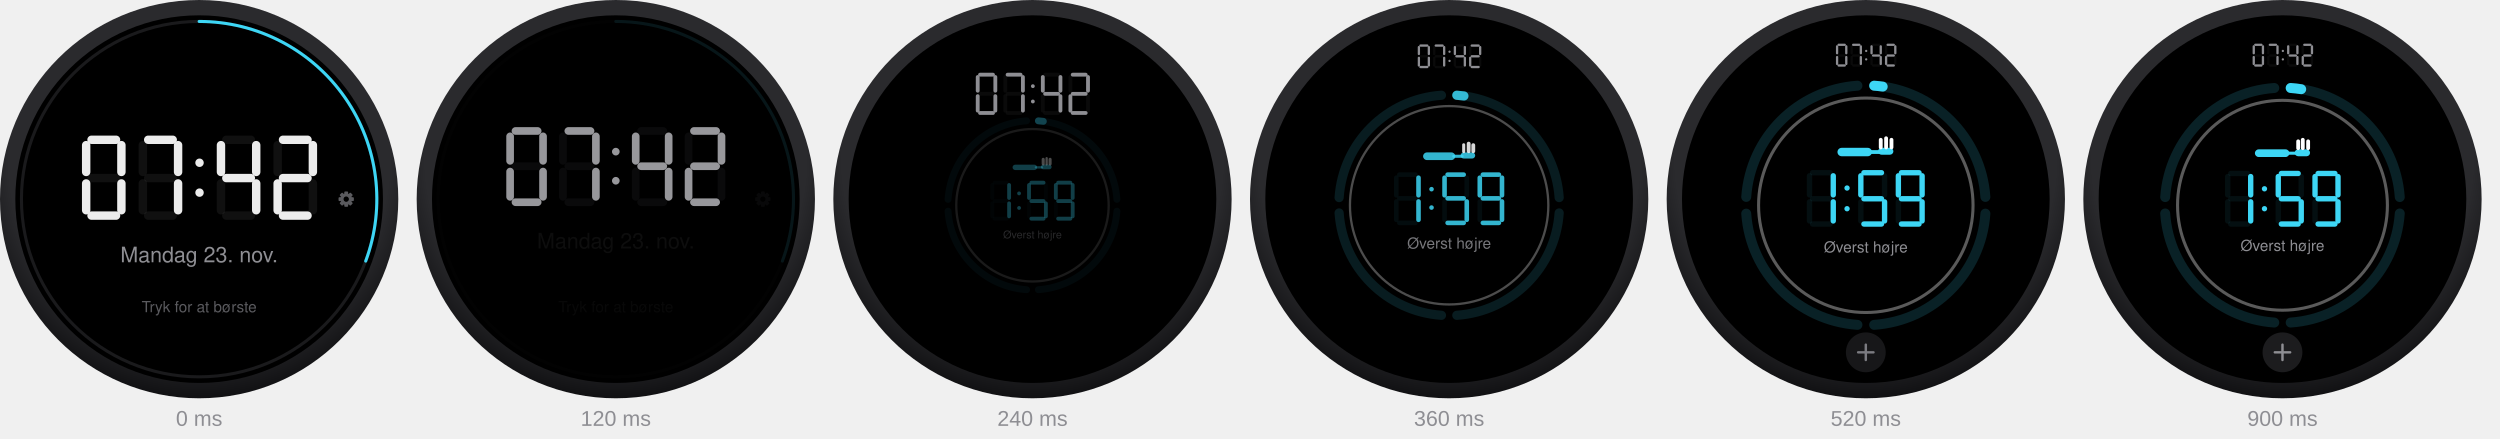
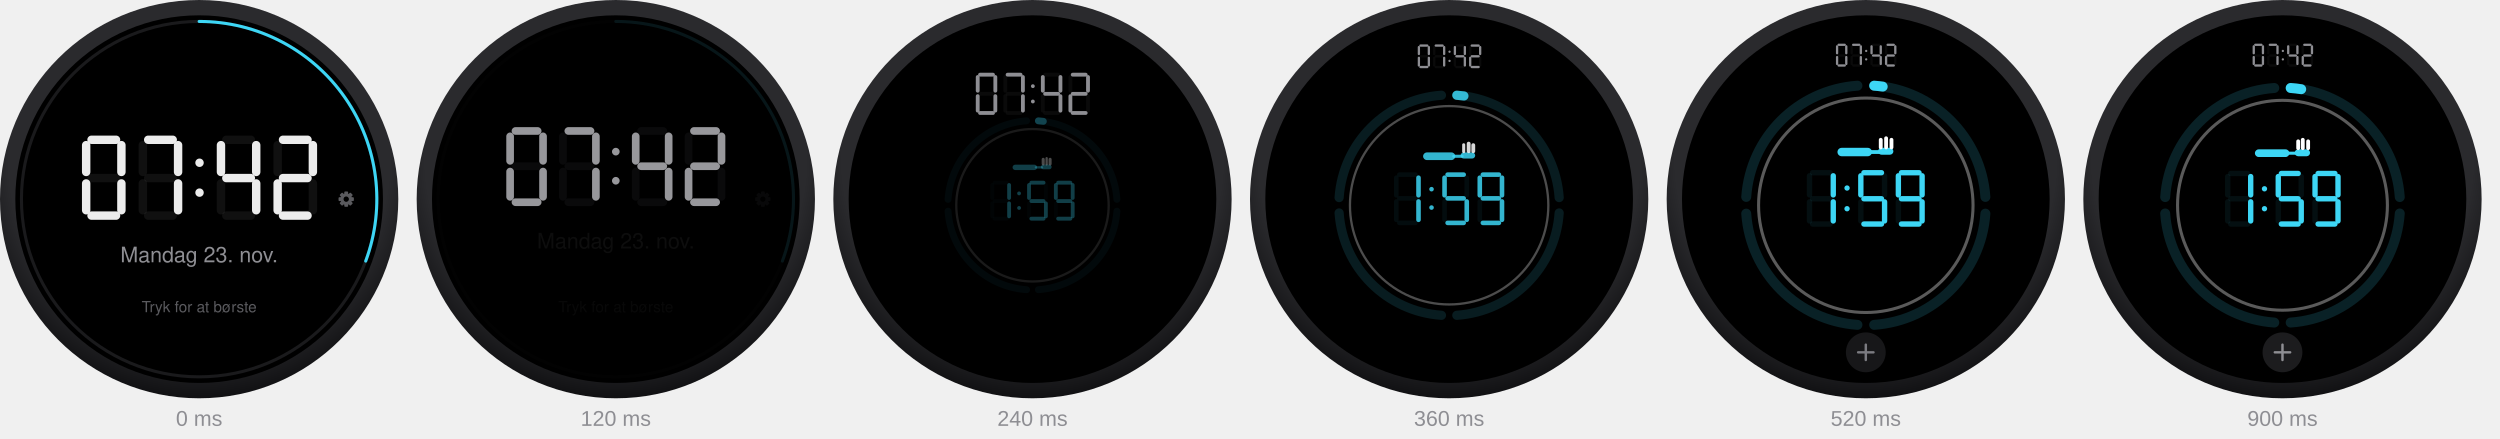
<svg xmlns="http://www.w3.org/2000/svg" width="1632" height="286" viewBox="0 0 1632 286">
  <svg x="0" y="0" width="260" height="260" viewBox="0 0 520 520">
    <defs>
      <clipPath id="screen">
        <circle cx="240" cy="240" r="240" />
      </clipPath>
      <radialGradient id="bezel" cx="50%" cy="40%" r="60%">
        <stop offset="80%" stop-color="#2A2A2D" />
        <stop offset="100%" stop-color="#111113" />
      </radialGradient>
    </defs>
    <circle cx="260" cy="260" r="260" fill="url(#bezel)" />
    <g transform="translate(20 20)" clip-path="url(#screen)">
      <rect width="480" height="480" fill="#000" />
      <circle cx="240" cy="240" r="232" fill="none" stroke="#1A1A1C" stroke-opacity="1.000" stroke-width="4" />
      <path d="M240.00 8.00 A232 232 0 0 1 457.45 320.87" fill="none" stroke="#3dd6f5" stroke-opacity="1.000" stroke-width="4" stroke-linecap="round" />
      <text x="240" y="316" font-family="Montserrat, 'Segoe UI', Helvetica, Arial, sans-serif" font-size="28" font-weight="500" fill="#8e8e93" fill-opacity="1.000" text-anchor="middle" dominant-baseline="central">Mandag 23. nov.</text>
      <text x="240" y="383" font-family="Montserrat, 'Segoe UI', Helvetica, Arial, sans-serif" font-size="20" font-weight="500" fill="#5A5A5E" fill-opacity="1.000" text-anchor="middle" dominant-baseline="central">Tryk for at børste</text>
      <g class="settings-gear" fill="#5A5A5E" opacity="1.000">
        <rect x="429.5" y="230" width="5" height="6" rx="1" transform="rotate(0 432 240)" />
        <rect x="429.5" y="230" width="5" height="6" rx="1" transform="rotate(45 432 240)" />
        <rect x="429.5" y="230" width="5" height="6" rx="1" transform="rotate(90 432 240)" />
        <rect x="429.5" y="230" width="5" height="6" rx="1" transform="rotate(135 432 240)" />
        <rect x="429.5" y="230" width="5" height="6" rx="1" transform="rotate(180 432 240)" />
        <rect x="429.5" y="230" width="5" height="6" rx="1" transform="rotate(225 432 240)" />
        <rect x="429.5" y="230" width="5" height="6" rx="1" transform="rotate(270 432 240)" />
        <rect x="429.5" y="230" width="5" height="6" rx="1" transform="rotate(315 432 240)" />
        <circle cx="432" cy="240" r="5.5" fill="none" stroke="#5A5A5E" stroke-width="4" />
      </g>
      <rect x="94" y="157" width="43" height="11" rx="5.5" fill="#ececec" fill-opacity="1.000" />
      <rect x="133" y="164" width="11" height="46" rx="5.5" fill="#ececec" fill-opacity="1.000" />
      <rect x="133" y="214" width="11" height="46" rx="5.5" fill="#ececec" fill-opacity="1.000" />
      <rect x="94" y="256" width="43" height="11" rx="5.5" fill="#ececec" fill-opacity="1.000" />
      <rect x="87" y="214" width="11" height="46" rx="5.5" fill="#ececec" fill-opacity="1.000" />
      <rect x="87" y="164" width="11" height="46" rx="5.5" fill="#ececec" fill-opacity="1.000" />
      <rect x="94" y="207" width="43" height="11" rx="5.5" fill="#ececec" fill-opacity="0.071" />
      <rect x="168" y="157" width="43" height="11" rx="5.5" fill="#ececec" fill-opacity="1.000" />
      <rect x="207" y="164" width="11" height="46" rx="5.5" fill="#ececec" fill-opacity="1.000" />
      <rect x="207" y="214" width="11" height="46" rx="5.5" fill="#ececec" fill-opacity="1.000" />
      <rect x="168" y="256" width="43" height="11" rx="5.5" fill="#ececec" fill-opacity="0.071" />
      <rect x="161" y="214" width="11" height="46" rx="5.5" fill="#ececec" fill-opacity="0.071" />
      <rect x="161" y="164" width="11" height="46" rx="5.5" fill="#ececec" fill-opacity="0.071" />
      <rect x="168" y="207" width="43" height="11" rx="5.5" fill="#ececec" fill-opacity="0.071" />
      <rect x="235" y="187" width="11" height="11" rx="5.5" fill="#ececec" fill-opacity="1.000" />
      <rect x="235" y="226" width="11" height="11" rx="5.5" fill="#ececec" fill-opacity="1.000" />
      <rect x="270" y="157" width="43" height="11" rx="5.5" fill="#ececec" fill-opacity="0.071" />
      <rect x="309" y="164" width="11" height="46" rx="5.5" fill="#ececec" fill-opacity="1.000" />
      <rect x="309" y="214" width="11" height="46" rx="5.5" fill="#ececec" fill-opacity="1.000" />
      <rect x="270" y="256" width="43" height="11" rx="5.5" fill="#ececec" fill-opacity="0.071" />
      <rect x="263" y="214" width="11" height="46" rx="5.5" fill="#ececec" fill-opacity="0.071" />
      <rect x="263" y="164" width="11" height="46" rx="5.5" fill="#ececec" fill-opacity="1.000" />
      <rect x="270" y="207" width="43" height="11" rx="5.5" fill="#ececec" fill-opacity="1.000" />
      <rect x="344" y="157" width="43" height="11" rx="5.5" fill="#ececec" fill-opacity="1.000" />
      <rect x="383" y="164" width="11" height="46" rx="5.5" fill="#ececec" fill-opacity="1.000" />
      <rect x="383" y="214" width="11" height="46" rx="5.5" fill="#ececec" fill-opacity="0.071" />
      <rect x="344" y="256" width="43" height="11" rx="5.5" fill="#ececec" fill-opacity="1.000" />
      <rect x="337" y="214" width="11" height="46" rx="5.5" fill="#ececec" fill-opacity="1.000" />
      <rect x="337" y="164" width="11" height="46" rx="5.5" fill="#ececec" fill-opacity="0.071" />
      <rect x="344" y="207" width="43" height="11" rx="5.5" fill="#ececec" fill-opacity="1.000" />
    </g>
  </svg>
  <text x="130" y="278" font-family="Segoe UI, Arial" font-size="14" fill="#8E8E93" text-anchor="middle">0 ms</text>
  <svg x="272" y="0" width="260" height="260" viewBox="0 0 520 520">
    <defs>
      <clipPath id="screen">
        <circle cx="240" cy="240" r="240" />
      </clipPath>
      <radialGradient id="bezel" cx="50%" cy="40%" r="60%">
        <stop offset="80%" stop-color="#2A2A2D" />
        <stop offset="100%" stop-color="#111113" />
      </radialGradient>
    </defs>
    <circle cx="260" cy="260" r="260" fill="url(#bezel)" />
    <g transform="translate(20 20)" clip-path="url(#screen)">
      <rect width="480" height="480" fill="#000" />
      <circle cx="240" cy="240" r="232" fill="none" stroke="#1A1A1C" stroke-opacity="0.094" stroke-width="4" />
      <path d="M240.00 8.00 A232 232 0 0 1 457.45 320.87" fill="none" stroke="#3dd6f5" stroke-opacity="0.094" stroke-width="4" stroke-linecap="round" />
      <text x="240" y="298" font-family="Montserrat, 'Segoe UI', Helvetica, Arial, sans-serif" font-size="28" font-weight="500" fill="#8e8e93" fill-opacity="0.094" text-anchor="middle" dominant-baseline="central">Mandag 23. nov.</text>
      <text x="240" y="383" font-family="Montserrat, 'Segoe UI', Helvetica, Arial, sans-serif" font-size="20" font-weight="500" fill="#5A5A5E" fill-opacity="0.094" text-anchor="middle" dominant-baseline="central">Tryk for at børste</text>
      <g class="settings-gear" fill="#5A5A5E" opacity="0.094">
        <rect x="429.5" y="230" width="5" height="6" rx="1" transform="rotate(0 432 240)" />
        <rect x="429.5" y="230" width="5" height="6" rx="1" transform="rotate(45 432 240)" />
        <rect x="429.5" y="230" width="5" height="6" rx="1" transform="rotate(90 432 240)" />
        <rect x="429.5" y="230" width="5" height="6" rx="1" transform="rotate(135 432 240)" />
        <rect x="429.5" y="230" width="5" height="6" rx="1" transform="rotate(180 432 240)" />
        <rect x="429.5" y="230" width="5" height="6" rx="1" transform="rotate(225 432 240)" />
        <rect x="429.5" y="230" width="5" height="6" rx="1" transform="rotate(270 432 240)" />
        <rect x="429.5" y="230" width="5" height="6" rx="1" transform="rotate(315 432 240)" />
        <circle cx="432" cy="240" r="5.5" fill="none" stroke="#5A5A5E" stroke-width="4" />
      </g>
      <rect x="104" y="146" width="39" height="10" rx="5" fill="#97979b" fill-opacity="1.000" />
      <rect x="140" y="153" width="10" height="42" rx="5" fill="#97979b" fill-opacity="1.000" />
      <rect x="140" y="199" width="10" height="43" rx="5" fill="#97979b" fill-opacity="1.000" />
      <rect x="104" y="239" width="39" height="10" rx="5" fill="#97979b" fill-opacity="1.000" />
      <rect x="97" y="199" width="10" height="43" rx="5" fill="#97979b" fill-opacity="1.000" />
      <rect x="97" y="153" width="10" height="42" rx="5" fill="#97979b" fill-opacity="1.000" />
      <rect x="104" y="192" width="39" height="10" rx="5" fill="#97979b" fill-opacity="0.071" />
      <rect x="173" y="146" width="39" height="10" rx="5" fill="#97979b" fill-opacity="1.000" />
      <rect x="209" y="153" width="10" height="42" rx="5" fill="#97979b" fill-opacity="1.000" />
      <rect x="209" y="199" width="10" height="43" rx="5" fill="#97979b" fill-opacity="1.000" />
      <rect x="173" y="239" width="39" height="10" rx="5" fill="#97979b" fill-opacity="0.071" />
      <rect x="166" y="199" width="10" height="43" rx="5" fill="#97979b" fill-opacity="0.071" />
      <rect x="166" y="153" width="10" height="42" rx="5" fill="#97979b" fill-opacity="0.071" />
      <rect x="173" y="192" width="39" height="10" rx="5" fill="#97979b" fill-opacity="0.071" />
      <rect x="235" y="173" width="10" height="10" rx="5" fill="#97979b" fill-opacity="1.000" />
      <rect x="235" y="211" width="10" height="10" rx="5" fill="#97979b" fill-opacity="1.000" />
      <rect x="268" y="146" width="39" height="10" rx="5" fill="#97979b" fill-opacity="0.071" />
      <rect x="304" y="153" width="10" height="42" rx="5" fill="#97979b" fill-opacity="1.000" />
      <rect x="304" y="199" width="10" height="43" rx="5" fill="#97979b" fill-opacity="1.000" />
      <rect x="268" y="239" width="39" height="10" rx="5" fill="#97979b" fill-opacity="0.071" />
      <rect x="261" y="199" width="10" height="43" rx="5" fill="#97979b" fill-opacity="0.071" />
      <rect x="261" y="153" width="10" height="42" rx="5" fill="#97979b" fill-opacity="1.000" />
      <rect x="268" y="192" width="39" height="10" rx="5" fill="#97979b" fill-opacity="1.000" />
      <rect x="337" y="146" width="39" height="10" rx="5" fill="#97979b" fill-opacity="1.000" />
      <rect x="373" y="153" width="10" height="42" rx="5" fill="#97979b" fill-opacity="1.000" />
      <rect x="373" y="199" width="10" height="43" rx="5" fill="#97979b" fill-opacity="0.071" />
      <rect x="337" y="239" width="39" height="10" rx="5" fill="#97979b" fill-opacity="1.000" />
      <rect x="330" y="199" width="10" height="43" rx="5" fill="#97979b" fill-opacity="1.000" />
      <rect x="330" y="153" width="10" height="42" rx="5" fill="#97979b" fill-opacity="0.071" />
      <rect x="337" y="192" width="39" height="10" rx="5" fill="#97979b" fill-opacity="1.000" />
    </g>
  </svg>
  <text x="402" y="278" font-family="Segoe UI, Arial" font-size="14" fill="#8E8E93" text-anchor="middle">120 ms</text>
  <svg x="544" y="0" width="260" height="260" viewBox="0 0 520 520">
    <defs>
      <clipPath id="screen">
        <circle cx="240" cy="240" r="240" />
      </clipPath>
      <radialGradient id="bezel" cx="50%" cy="40%" r="60%">
        <stop offset="80%" stop-color="#2A2A2D" />
        <stop offset="100%" stop-color="#111113" />
      </radialGradient>
    </defs>
    <circle cx="260" cy="260" r="260" fill="url(#bezel)" />
    <g transform="translate(20 20)" clip-path="url(#screen)">
      <rect width="480" height="480" fill="#000" />
      <rect x="169" y="75" width="22" height="5" rx="2.5" fill="#8e8e93" fill-opacity="1.000" />
      <rect x="189" y="78" width="5" height="23" rx="2.5" fill="#8e8e93" fill-opacity="1.000" />
      <rect x="189" y="103" width="5" height="24" rx="2.5" fill="#8e8e93" fill-opacity="1.000" />
      <rect x="169" y="125" width="22" height="5" rx="2.5" fill="#8e8e93" fill-opacity="1.000" />
      <rect x="166" y="103" width="5" height="24" rx="2.5" fill="#8e8e93" fill-opacity="1.000" />
      <rect x="166" y="78" width="5" height="23" rx="2.5" fill="#8e8e93" fill-opacity="1.000" />
      <rect x="169" y="100" width="22" height="5" rx="2.5" fill="#8e8e93" fill-opacity="0.071" />
      <rect x="205" y="75" width="22" height="5" rx="2.5" fill="#8e8e93" fill-opacity="1.000" />
      <rect x="225" y="78" width="5" height="23" rx="2.5" fill="#8e8e93" fill-opacity="1.000" />
      <rect x="225" y="103" width="5" height="24" rx="2.5" fill="#8e8e93" fill-opacity="1.000" />
      <rect x="205" y="125" width="22" height="5" rx="2.5" fill="#8e8e93" fill-opacity="0.071" />
      <rect x="202" y="103" width="5" height="24" rx="2.5" fill="#8e8e93" fill-opacity="0.071" />
      <rect x="202" y="78" width="5" height="23" rx="2.5" fill="#8e8e93" fill-opacity="0.071" />
      <rect x="205" y="100" width="22" height="5" rx="2.5" fill="#8e8e93" fill-opacity="0.071" />
      <rect x="238" y="90" width="5" height="5" rx="2.5" fill="#8e8e93" fill-opacity="1.000" />
      <rect x="238" y="110" width="5" height="5" rx="2.5" fill="#8e8e93" fill-opacity="1.000" />
      <rect x="254" y="75" width="22" height="5" rx="2.5" fill="#8e8e93" fill-opacity="0.071" />
      <rect x="274" y="78" width="5" height="23" rx="2.5" fill="#8e8e93" fill-opacity="1.000" />
      <rect x="274" y="103" width="5" height="24" rx="2.5" fill="#8e8e93" fill-opacity="1.000" />
      <rect x="254" y="125" width="22" height="5" rx="2.5" fill="#8e8e93" fill-opacity="0.071" />
      <rect x="251" y="103" width="5" height="24" rx="2.5" fill="#8e8e93" fill-opacity="0.071" />
      <rect x="251" y="78" width="5" height="23" rx="2.5" fill="#8e8e93" fill-opacity="1.000" />
      <rect x="254" y="100" width="22" height="5" rx="2.5" fill="#8e8e93" fill-opacity="1.000" />
      <rect x="290" y="75" width="22" height="5" rx="2.5" fill="#8e8e93" fill-opacity="1.000" />
      <rect x="310" y="78" width="5" height="23" rx="2.5" fill="#8e8e93" fill-opacity="1.000" />
      <rect x="310" y="103" width="5" height="24" rx="2.5" fill="#8e8e93" fill-opacity="0.071" />
      <rect x="290" y="125" width="22" height="5" rx="2.5" fill="#8e8e93" fill-opacity="1.000" />
      <rect x="287" y="103" width="5" height="24" rx="2.5" fill="#8e8e93" fill-opacity="1.000" />
      <rect x="287" y="78" width="5" height="23" rx="2.5" fill="#8e8e93" fill-opacity="0.071" />
      <rect x="290" y="100" width="22" height="5" rx="2.5" fill="#8e8e93" fill-opacity="1.000" />
      <path d="M247.71 137.77 A110.5 110.5 0 0 1 350.23 240.29" fill="none" stroke="#3DD6F5" stroke-opacity="0.046" stroke-width="9" stroke-linecap="round" />
      <path d="M247.71 137.77 A110.5 110.5 0 0 1 254.16 138.41" fill="none" stroke="#3DD6F5" stroke-opacity="0.292" stroke-width="9" stroke-linecap="round" />
      <path d="M350.23 255.71 A110.5 110.5 0 0 1 247.71 358.23" fill="none" stroke="#3DD6F5" stroke-opacity="0.046" stroke-width="9" stroke-linecap="round" />
      <path d="M232.29 358.23 A110.5 110.5 0 0 1 129.77 255.71" fill="none" stroke="#3DD6F5" stroke-opacity="0.046" stroke-width="9" stroke-linecap="round" />
      <path d="M129.77 240.29 A110.5 110.5 0 0 1 232.29 137.77" fill="none" stroke="#3DD6F5" stroke-opacity="0.046" stroke-width="9" stroke-linecap="round" />
      <circle cx="240" cy="248" r="99.5" fill="none" stroke="#FFFFFF" stroke-opacity="0.103" stroke-width="3" />
      <rect x="214" y="195" width="32" height="7" rx="3.5" fill="#3DD6F5" fill-opacity="0.292" />
      <rect x="243" y="197" width="11" height="3" rx="1.5" fill="#3DD6F5" fill-opacity="0.292" />
      <rect x="251" y="195" width="14" height="6" rx="3" fill="#3DD6F5" fill-opacity="0.292" />
      <rect x="252" y="186" width="4" height="10" rx="2" fill="#FFFFFF" fill-opacity="0.292" />
      <rect x="257" y="185" width="3" height="11" rx="1.5" fill="#FFFFFF" fill-opacity="0.292" />
      <rect x="261" y="186" width="4" height="10" rx="2" fill="#FFFFFF" fill-opacity="0.292" />
      <rect x="188" y="216" width="21" height="5" rx="2.5" fill="#3DD6F5" fill-opacity="0.021" />
      <rect x="207" y="219" width="5" height="22" rx="2.5" fill="#3DD6F5" fill-opacity="0.292" />
      <rect x="207" y="243" width="5" height="22" rx="2.5" fill="#3DD6F5" fill-opacity="0.292" />
      <rect x="188" y="263" width="21" height="5" rx="2.5" fill="#3DD6F5" fill-opacity="0.021" />
      <rect x="185" y="243" width="5" height="22" rx="2.5" fill="#3DD6F5" fill-opacity="0.021" />
      <rect x="185" y="219" width="5" height="22" rx="2.5" fill="#3DD6F5" fill-opacity="0.021" />
      <rect x="188" y="240" width="21" height="5" rx="2.5" fill="#3DD6F5" fill-opacity="0.021" />
      <rect x="220" y="230" width="5" height="5" rx="2.5" fill="#3DD6F5" fill-opacity="0.292" />
      <rect x="220" y="249" width="5" height="5" rx="2.5" fill="#3DD6F5" fill-opacity="0.292" />
      <rect x="236" y="216" width="21" height="5" rx="2.5" fill="#3DD6F5" fill-opacity="0.292" />
      <rect x="255" y="219" width="5" height="22" rx="2.5" fill="#3DD6F5" fill-opacity="0.021" />
      <rect x="255" y="243" width="5" height="22" rx="2.5" fill="#3DD6F5" fill-opacity="0.292" />
      <rect x="236" y="263" width="21" height="5" rx="2.5" fill="#3DD6F5" fill-opacity="0.292" />
      <rect x="233" y="243" width="5" height="22" rx="2.5" fill="#3DD6F5" fill-opacity="0.021" />
      <rect x="233" y="219" width="5" height="22" rx="2.5" fill="#3DD6F5" fill-opacity="0.292" />
      <rect x="236" y="240" width="21" height="5" rx="2.5" fill="#3DD6F5" fill-opacity="0.292" />
      <rect x="271" y="216" width="21" height="5" rx="2.5" fill="#3DD6F5" fill-opacity="0.292" />
      <rect x="290" y="219" width="5" height="22" rx="2.5" fill="#3DD6F5" fill-opacity="0.292" />
      <rect x="290" y="243" width="5" height="22" rx="2.5" fill="#3DD6F5" fill-opacity="0.292" />
      <rect x="271" y="263" width="21" height="5" rx="2.5" fill="#3DD6F5" fill-opacity="0.292" />
      <rect x="268" y="243" width="5" height="22" rx="2.5" fill="#3DD6F5" fill-opacity="0.021" />
      <rect x="268" y="219" width="5" height="22" rx="2.5" fill="#3DD6F5" fill-opacity="0.292" />
      <rect x="271" y="240" width="21" height="5" rx="2.5" fill="#3DD6F5" fill-opacity="0.292" />
-       <text x="240" y="288" font-family="Montserrat, 'Segoe UI', Helvetica, Arial, sans-serif" font-size="14" font-weight="500" fill="#8E8E93" fill-opacity="0.292" text-anchor="middle" dominant-baseline="central">Øverst højre</text>
+       <text x="240" y="288" font-family="Montserrat, 'Segoe UI', Helvetica, Arial, sans-serif" font-size="14" font-weight="500" fill="#8E8E93" fill-opacity="0.292" text-anchor="middle" dominant-baseline="central" />
    </g>
  </svg>
  <text x="674" y="278" font-family="Segoe UI, Arial" font-size="14" fill="#8E8E93" text-anchor="middle">240 ms</text>
  <svg x="816" y="0" width="260" height="260" viewBox="0 0 520 520">
    <defs>
      <clipPath id="screen">
        <circle cx="240" cy="240" r="240" />
      </clipPath>
      <radialGradient id="bezel" cx="50%" cy="40%" r="60%">
        <stop offset="80%" stop-color="#2A2A2D" />
        <stop offset="100%" stop-color="#111113" />
      </radialGradient>
    </defs>
    <circle cx="260" cy="260" r="260" fill="url(#bezel)" />
    <g transform="translate(20 20)" clip-path="url(#screen)">
      <rect width="480" height="480" fill="#000" />
      <rect x="201" y="38" width="12" height="3" rx="1.5" fill="#8e8e93" fill-opacity="1.000" />
      <rect x="212" y="40" width="3" height="12" rx="1.5" fill="#8e8e93" fill-opacity="1.000" />
      <rect x="212" y="54" width="3" height="13" rx="1.5" fill="#8e8e93" fill-opacity="1.000" />
      <rect x="201" y="66" width="12" height="3" rx="1.5" fill="#8e8e93" fill-opacity="1.000" />
      <rect x="199" y="54" width="3" height="13" rx="1.5" fill="#8e8e93" fill-opacity="1.000" />
      <rect x="199" y="40" width="3" height="12" rx="1.5" fill="#8e8e93" fill-opacity="1.000" />
      <rect x="201" y="52" width="12" height="3" rx="1.5" fill="#8e8e93" fill-opacity="0.071" />
      <rect x="221" y="38" width="12" height="3" rx="1.5" fill="#8e8e93" fill-opacity="1.000" />
      <rect x="232" y="40" width="3" height="12" rx="1.5" fill="#8e8e93" fill-opacity="1.000" />
      <rect x="232" y="54" width="3" height="13" rx="1.5" fill="#8e8e93" fill-opacity="1.000" />
      <rect x="221" y="66" width="12" height="3" rx="1.5" fill="#8e8e93" fill-opacity="0.071" />
      <rect x="219" y="54" width="3" height="13" rx="1.5" fill="#8e8e93" fill-opacity="0.071" />
      <rect x="219" y="40" width="3" height="12" rx="1.5" fill="#8e8e93" fill-opacity="0.071" />
      <rect x="221" y="52" width="12" height="3" rx="1.5" fill="#8e8e93" fill-opacity="0.071" />
      <rect x="239" y="46" width="3" height="3" rx="1.5" fill="#8e8e93" fill-opacity="1.000" />
      <rect x="239" y="58" width="3" height="3" rx="1.5" fill="#8e8e93" fill-opacity="1.000" />
      <rect x="248" y="38" width="12" height="3" rx="1.5" fill="#8e8e93" fill-opacity="0.071" />
      <rect x="259" y="40" width="3" height="12" rx="1.5" fill="#8e8e93" fill-opacity="1.000" />
      <rect x="259" y="54" width="3" height="13" rx="1.5" fill="#8e8e93" fill-opacity="1.000" />
      <rect x="248" y="66" width="12" height="3" rx="1.5" fill="#8e8e93" fill-opacity="0.071" />
      <rect x="246" y="54" width="3" height="13" rx="1.5" fill="#8e8e93" fill-opacity="0.071" />
      <rect x="246" y="40" width="3" height="12" rx="1.5" fill="#8e8e93" fill-opacity="1.000" />
      <rect x="248" y="52" width="12" height="3" rx="1.5" fill="#8e8e93" fill-opacity="1.000" />
      <rect x="268" y="38" width="12" height="3" rx="1.5" fill="#8e8e93" fill-opacity="1.000" />
      <rect x="279" y="40" width="3" height="12" rx="1.5" fill="#8e8e93" fill-opacity="1.000" />
      <rect x="279" y="54" width="3" height="13" rx="1.5" fill="#8e8e93" fill-opacity="0.071" />
      <rect x="268" y="66" width="12" height="3" rx="1.5" fill="#8e8e93" fill-opacity="1.000" />
      <rect x="266" y="54" width="3" height="13" rx="1.5" fill="#8e8e93" fill-opacity="1.000" />
      <rect x="266" y="40" width="3" height="12" rx="1.5" fill="#8e8e93" fill-opacity="0.071" />
      <rect x="268" y="52" width="12" height="3" rx="1.5" fill="#8e8e93" fill-opacity="1.000" />
      <path d="M250.04 104.35 A144 144 0 0 1 383.65 237.96" fill="none" stroke="#3DD6F5" stroke-opacity="0.133" stroke-width="12" stroke-linecap="round" />
      <path d="M250.04 104.35 A144 144 0 0 1 259.27 105.30" fill="none" stroke="#3DD6F5" stroke-opacity="0.845" stroke-width="12" stroke-linecap="round" />
      <path d="M383.65 258.04 A144 144 0 0 1 250.04 391.65" fill="none" stroke="#3DD6F5" stroke-opacity="0.133" stroke-width="12" stroke-linecap="round" />
      <path d="M229.96 391.65 A144 144 0 0 1 96.35 258.04" fill="none" stroke="#3DD6F5" stroke-opacity="0.133" stroke-width="12" stroke-linecap="round" />
      <path d="M96.35 237.96 A144 144 0 0 1 229.96 104.35" fill="none" stroke="#3DD6F5" stroke-opacity="0.133" stroke-width="12" stroke-linecap="round" />
      <circle cx="240" cy="248" r="129.5" fill="none" stroke="#FFFFFF" stroke-opacity="0.298" stroke-width="3" />
      <rect x="206" y="179" width="42" height="10" rx="5" fill="#3DD6F5" fill-opacity="0.845" />
      <rect x="244" y="182" width="15" height="4" rx="2" fill="#3DD6F5" fill-opacity="0.845" />
      <rect x="255" y="179" width="19" height="8" rx="4" fill="#3DD6F5" fill-opacity="0.845" />
      <rect x="257" y="167" width="4" height="13" rx="2" fill="#FFFFFF" fill-opacity="0.845" />
      <rect x="263" y="165" width="5" height="15" rx="2.5" fill="#FFFFFF" fill-opacity="0.845" />
      <rect x="269" y="167" width="5" height="13" rx="2.5" fill="#FFFFFF" fill-opacity="0.845" />
      <rect x="172" y="205" width="27" height="6" rx="3" fill="#3DD6F5" fill-opacity="0.060" />
      <rect x="197" y="209" width="6" height="29" rx="3" fill="#3DD6F5" fill-opacity="0.845" />
      <rect x="197" y="240" width="6" height="30" rx="3" fill="#3DD6F5" fill-opacity="0.845" />
      <rect x="172" y="268" width="27" height="6" rx="3" fill="#3DD6F5" fill-opacity="0.060" />
      <rect x="168" y="240" width="6" height="30" rx="3" fill="#3DD6F5" fill-opacity="0.060" />
      <rect x="168" y="209" width="6" height="29" rx="3" fill="#3DD6F5" fill-opacity="0.060" />
      <rect x="172" y="236" width="27" height="6" rx="3" fill="#3DD6F5" fill-opacity="0.060" />
      <rect x="214" y="224" width="6" height="6" rx="3" fill="#3DD6F5" fill-opacity="0.845" />
      <rect x="214" y="248" width="6" height="6" rx="3" fill="#3DD6F5" fill-opacity="0.845" />
      <rect x="235" y="205" width="27" height="6" rx="3" fill="#3DD6F5" fill-opacity="0.845" />
      <rect x="260" y="209" width="6" height="29" rx="3" fill="#3DD6F5" fill-opacity="0.060" />
      <rect x="260" y="240" width="6" height="30" rx="3" fill="#3DD6F5" fill-opacity="0.845" />
      <rect x="235" y="268" width="27" height="6" rx="3" fill="#3DD6F5" fill-opacity="0.845" />
      <rect x="231" y="240" width="6" height="30" rx="3" fill="#3DD6F5" fill-opacity="0.060" />
      <rect x="231" y="209" width="6" height="29" rx="3" fill="#3DD6F5" fill-opacity="0.845" />
      <rect x="235" y="236" width="27" height="6" rx="3" fill="#3DD6F5" fill-opacity="0.845" />
      <rect x="281" y="205" width="27" height="6" rx="3" fill="#3DD6F5" fill-opacity="0.845" />
      <rect x="306" y="209" width="6" height="29" rx="3" fill="#3DD6F5" fill-opacity="0.845" />
      <rect x="306" y="240" width="6" height="30" rx="3" fill="#3DD6F5" fill-opacity="0.845" />
      <rect x="281" y="268" width="27" height="6" rx="3" fill="#3DD6F5" fill-opacity="0.845" />
      <rect x="277" y="240" width="6" height="30" rx="3" fill="#3DD6F5" fill-opacity="0.060" />
      <rect x="277" y="209" width="6" height="29" rx="3" fill="#3DD6F5" fill-opacity="0.845" />
      <rect x="281" y="236" width="27" height="6" rx="3" fill="#3DD6F5" fill-opacity="0.845" />
-       <text x="240" y="300" font-family="Montserrat, 'Segoe UI', Helvetica, Arial, sans-serif" font-size="20" font-weight="500" fill="#8E8E93" fill-opacity="0.845" text-anchor="middle" dominant-baseline="central">Øverst højre</text>
+       <text x="240" y="300" font-family="Montserrat, 'Segoe UI', Helvetica, Arial, sans-serif" font-size="20" font-weight="500" fill="#8E8E93" fill-opacity="0.845" text-anchor="middle" dominant-baseline="central" />
    </g>
  </svg>
  <text x="946" y="278" font-family="Segoe UI, Arial" font-size="14" fill="#8E8E93" text-anchor="middle">360 ms</text>
  <svg x="1088" y="0" width="260" height="260" viewBox="0 0 520 520">
    <defs>
      <clipPath id="screen">
        <circle cx="240" cy="240" r="240" />
      </clipPath>
      <radialGradient id="bezel" cx="50%" cy="40%" r="60%">
        <stop offset="80%" stop-color="#2A2A2D" />
        <stop offset="100%" stop-color="#111113" />
      </radialGradient>
    </defs>
    <circle cx="260" cy="260" r="260" fill="url(#bezel)" />
    <g transform="translate(20 20)" clip-path="url(#screen)">
      <rect width="480" height="480" fill="#000" />
      <rect x="203" y="37" width="11" height="3" rx="1.5" fill="#8e8e93" fill-opacity="1.000" />
      <rect x="213" y="39" width="3" height="12" rx="1.5" fill="#8e8e93" fill-opacity="1.000" />
      <rect x="213" y="53" width="3" height="12" rx="1.5" fill="#8e8e93" fill-opacity="1.000" />
      <rect x="203" y="64" width="11" height="3" rx="1.5" fill="#8e8e93" fill-opacity="1.000" />
      <rect x="201" y="53" width="3" height="12" rx="1.5" fill="#8e8e93" fill-opacity="1.000" />
      <rect x="201" y="39" width="3" height="12" rx="1.5" fill="#8e8e93" fill-opacity="1.000" />
      <rect x="203" y="51" width="11" height="3" rx="1.5" fill="#8e8e93" fill-opacity="0.071" />
      <rect x="222" y="37" width="11" height="3" rx="1.5" fill="#8e8e93" fill-opacity="1.000" />
      <rect x="232" y="39" width="3" height="12" rx="1.5" fill="#8e8e93" fill-opacity="1.000" />
      <rect x="232" y="53" width="3" height="12" rx="1.5" fill="#8e8e93" fill-opacity="1.000" />
      <rect x="222" y="64" width="11" height="3" rx="1.5" fill="#8e8e93" fill-opacity="0.071" />
      <rect x="220" y="53" width="3" height="12" rx="1.5" fill="#8e8e93" fill-opacity="0.071" />
      <rect x="220" y="39" width="3" height="12" rx="1.5" fill="#8e8e93" fill-opacity="0.071" />
      <rect x="222" y="51" width="11" height="3" rx="1.5" fill="#8e8e93" fill-opacity="0.071" />
      <rect x="239" y="45" width="3" height="3" rx="1.5" fill="#8e8e93" fill-opacity="1.000" />
      <rect x="239" y="56" width="3" height="3" rx="1.5" fill="#8e8e93" fill-opacity="1.000" />
      <rect x="248" y="37" width="11" height="3" rx="1.5" fill="#8e8e93" fill-opacity="0.071" />
      <rect x="258" y="39" width="3" height="12" rx="1.5" fill="#8e8e93" fill-opacity="1.000" />
      <rect x="258" y="53" width="3" height="12" rx="1.5" fill="#8e8e93" fill-opacity="1.000" />
      <rect x="248" y="64" width="11" height="3" rx="1.5" fill="#8e8e93" fill-opacity="0.071" />
      <rect x="246" y="53" width="3" height="12" rx="1.5" fill="#8e8e93" fill-opacity="0.071" />
      <rect x="246" y="39" width="3" height="12" rx="1.5" fill="#8e8e93" fill-opacity="1.000" />
      <rect x="248" y="51" width="11" height="3" rx="1.5" fill="#8e8e93" fill-opacity="1.000" />
      <rect x="267" y="37" width="11" height="3" rx="1.5" fill="#8e8e93" fill-opacity="1.000" />
      <rect x="277" y="39" width="3" height="12" rx="1.5" fill="#8e8e93" fill-opacity="1.000" />
      <rect x="277" y="53" width="3" height="12" rx="1.5" fill="#8e8e93" fill-opacity="0.071" />
      <rect x="267" y="64" width="11" height="3" rx="1.5" fill="#8e8e93" fill-opacity="1.000" />
      <rect x="265" y="53" width="3" height="12" rx="1.5" fill="#8e8e93" fill-opacity="1.000" />
      <rect x="265" y="39" width="3" height="12" rx="1.5" fill="#8e8e93" fill-opacity="0.071" />
      <rect x="267" y="51" width="11" height="3" rx="1.5" fill="#8e8e93" fill-opacity="1.000" />
      <path d="M250.92 91.88 A156.5 156.5 0 0 1 396.12 237.08" fill="none" stroke="#3DD6F5" stroke-opacity="0.157" stroke-width="13" stroke-linecap="round" />
      <path d="M250.92 91.88 A156.5 156.5 0 0 1 262.05 93.06" fill="none" stroke="#3DD6F5" stroke-opacity="1.000" stroke-width="13" stroke-linecap="round" />
      <path d="M396.12 258.92 A156.5 156.5 0 0 1 250.92 404.12" fill="none" stroke="#3DD6F5" stroke-opacity="0.157" stroke-width="13" stroke-linecap="round" />
      <path d="M229.08 404.12 A156.5 156.5 0 0 1 83.88 258.92" fill="none" stroke="#3DD6F5" stroke-opacity="0.157" stroke-width="13" stroke-linecap="round" />
      <path d="M83.88 237.08 A156.5 156.5 0 0 1 229.08 91.88" fill="none" stroke="#3DD6F5" stroke-opacity="0.157" stroke-width="13" stroke-linecap="round" />
      <circle cx="240" cy="248" r="140" fill="none" stroke="#FFFFFF" stroke-opacity="0.353" stroke-width="4" />
      <rect x="203" y="173" width="45" height="11" rx="5.5" fill="#3DD6F5" fill-opacity="1.000" />
      <rect x="244" y="176" width="16" height="5" rx="2.5" fill="#3DD6F5" fill-opacity="1.000" />
      <rect x="256" y="173" width="20" height="9" rx="4.5" fill="#3DD6F5" fill-opacity="1.000" />
      <rect x="257" y="160" width="5" height="15" rx="2.5" fill="#FFFFFF" fill-opacity="1.000" />
      <rect x="264" y="158" width="5" height="17" rx="2.5" fill="#FFFFFF" fill-opacity="1.000" />
      <rect x="271" y="160" width="5" height="15" rx="2.5" fill="#FFFFFF" fill-opacity="1.000" />
      <rect x="167" y="202" width="30" height="7" rx="3.5" fill="#3DD6F5" fill-opacity="0.071" />
      <rect x="194" y="206" width="7" height="32" rx="3.5" fill="#3DD6F5" fill-opacity="1.000" />
      <rect x="194" y="240" width="7" height="32" rx="3.5" fill="#3DD6F5" fill-opacity="1.000" />
      <rect x="167" y="269" width="30" height="7" rx="3.5" fill="#3DD6F5" fill-opacity="0.071" />
      <rect x="163" y="240" width="7" height="32" rx="3.5" fill="#3DD6F5" fill-opacity="0.071" />
      <rect x="163" y="206" width="7" height="32" rx="3.5" fill="#3DD6F5" fill-opacity="0.071" />
      <rect x="167" y="236" width="30" height="7" rx="3.5" fill="#3DD6F5" fill-opacity="0.071" />
      <rect x="212" y="222" width="7" height="7" rx="3.5" fill="#3DD6F5" fill-opacity="1.000" />
      <rect x="212" y="249" width="7" height="7" rx="3.5" fill="#3DD6F5" fill-opacity="1.000" />
      <rect x="234" y="202" width="30" height="7" rx="3.5" fill="#3DD6F5" fill-opacity="1.000" />
      <rect x="261" y="206" width="7" height="32" rx="3.5" fill="#3DD6F5" fill-opacity="0.071" />
      <rect x="261" y="240" width="7" height="32" rx="3.5" fill="#3DD6F5" fill-opacity="1.000" />
      <rect x="234" y="269" width="30" height="7" rx="3.5" fill="#3DD6F5" fill-opacity="1.000" />
      <rect x="230" y="240" width="7" height="32" rx="3.5" fill="#3DD6F5" fill-opacity="0.071" />
      <rect x="230" y="206" width="7" height="32" rx="3.5" fill="#3DD6F5" fill-opacity="1.000" />
      <rect x="234" y="236" width="30" height="7" rx="3.5" fill="#3DD6F5" fill-opacity="1.000" />
      <rect x="283" y="202" width="30" height="7" rx="3.5" fill="#3DD6F5" fill-opacity="1.000" />
      <rect x="310" y="206" width="7" height="32" rx="3.5" fill="#3DD6F5" fill-opacity="1.000" />
      <rect x="310" y="240" width="7" height="32" rx="3.5" fill="#3DD6F5" fill-opacity="1.000" />
      <rect x="283" y="269" width="30" height="7" rx="3.5" fill="#3DD6F5" fill-opacity="1.000" />
      <rect x="279" y="240" width="7" height="32" rx="3.5" fill="#3DD6F5" fill-opacity="0.071" />
      <rect x="279" y="206" width="7" height="32" rx="3.5" fill="#3DD6F5" fill-opacity="1.000" />
      <rect x="283" y="236" width="30" height="7" rx="3.5" fill="#3DD6F5" fill-opacity="1.000" />
-       <text x="240" y="305" font-family="Montserrat, 'Segoe UI', Helvetica, Arial, sans-serif" font-size="20" font-weight="500" fill="#8E8E93" fill-opacity="1.000" text-anchor="middle" dominant-baseline="central">Øverst højre</text>
+       <text x="240" y="305" font-family="Montserrat, 'Segoe UI', Helvetica, Arial, sans-serif" font-size="20" font-weight="500" fill="#8E8E93" fill-opacity="1.000" text-anchor="middle" dominant-baseline="central" />
      <circle cx="240" cy="440" r="26" fill="#1C1C1E" fill-opacity="0.848" />
      <path d="M230 440 H250 M240 430 V450" stroke="#8E8E93" stroke-opacity="0.848" stroke-width="3.2" stroke-linecap="round" />
    </g>
  </svg>
  <text x="1218" y="278" font-family="Segoe UI, Arial" font-size="14" fill="#8E8E93" text-anchor="middle">520 ms</text>
  <svg x="1360" y="0" width="260" height="260" viewBox="0 0 520 520">
    <defs>
      <clipPath id="screen">
        <circle cx="240" cy="240" r="240" />
      </clipPath>
      <radialGradient id="bezel" cx="50%" cy="40%" r="60%">
        <stop offset="80%" stop-color="#2A2A2D" />
        <stop offset="100%" stop-color="#111113" />
      </radialGradient>
    </defs>
    <circle cx="260" cy="260" r="260" fill="url(#bezel)" />
    <g transform="translate(20 20)" clip-path="url(#screen)">
      <rect width="480" height="480" fill="#000" />
      <rect x="203" y="37" width="11" height="3" rx="1.5" fill="#8e8e93" fill-opacity="1.000" />
      <rect x="213" y="39" width="3" height="12" rx="1.5" fill="#8e8e93" fill-opacity="1.000" />
      <rect x="213" y="53" width="3" height="12" rx="1.5" fill="#8e8e93" fill-opacity="1.000" />
      <rect x="203" y="64" width="11" height="3" rx="1.5" fill="#8e8e93" fill-opacity="1.000" />
      <rect x="201" y="53" width="3" height="12" rx="1.5" fill="#8e8e93" fill-opacity="1.000" />
      <rect x="201" y="39" width="3" height="12" rx="1.5" fill="#8e8e93" fill-opacity="1.000" />
      <rect x="203" y="51" width="11" height="3" rx="1.5" fill="#8e8e93" fill-opacity="0.071" />
      <rect x="222" y="37" width="11" height="3" rx="1.5" fill="#8e8e93" fill-opacity="1.000" />
      <rect x="232" y="39" width="3" height="12" rx="1.5" fill="#8e8e93" fill-opacity="1.000" />
      <rect x="232" y="53" width="3" height="12" rx="1.5" fill="#8e8e93" fill-opacity="1.000" />
      <rect x="222" y="64" width="11" height="3" rx="1.5" fill="#8e8e93" fill-opacity="0.071" />
      <rect x="220" y="53" width="3" height="12" rx="1.5" fill="#8e8e93" fill-opacity="0.071" />
      <rect x="220" y="39" width="3" height="12" rx="1.5" fill="#8e8e93" fill-opacity="0.071" />
      <rect x="222" y="51" width="11" height="3" rx="1.5" fill="#8e8e93" fill-opacity="0.071" />
      <rect x="239" y="45" width="3" height="3" rx="1.5" fill="#8e8e93" fill-opacity="1.000" />
      <rect x="239" y="56" width="3" height="3" rx="1.5" fill="#8e8e93" fill-opacity="1.000" />
      <rect x="248" y="37" width="11" height="3" rx="1.5" fill="#8e8e93" fill-opacity="0.071" />
      <rect x="258" y="39" width="3" height="12" rx="1.5" fill="#8e8e93" fill-opacity="1.000" />
      <rect x="258" y="53" width="3" height="12" rx="1.5" fill="#8e8e93" fill-opacity="1.000" />
      <rect x="248" y="64" width="11" height="3" rx="1.5" fill="#8e8e93" fill-opacity="0.071" />
      <rect x="246" y="53" width="3" height="12" rx="1.5" fill="#8e8e93" fill-opacity="0.071" />
      <rect x="246" y="39" width="3" height="12" rx="1.5" fill="#8e8e93" fill-opacity="1.000" />
      <rect x="248" y="51" width="11" height="3" rx="1.5" fill="#8e8e93" fill-opacity="1.000" />
      <rect x="267" y="37" width="11" height="3" rx="1.5" fill="#8e8e93" fill-opacity="1.000" />
      <rect x="277" y="39" width="3" height="12" rx="1.5" fill="#8e8e93" fill-opacity="1.000" />
      <rect x="277" y="53" width="3" height="12" rx="1.5" fill="#8e8e93" fill-opacity="0.071" />
      <rect x="267" y="64" width="11" height="3" rx="1.5" fill="#8e8e93" fill-opacity="1.000" />
      <rect x="265" y="53" width="3" height="12" rx="1.5" fill="#8e8e93" fill-opacity="1.000" />
      <rect x="265" y="39" width="3" height="12" rx="1.5" fill="#8e8e93" fill-opacity="0.071" />
      <rect x="267" y="51" width="11" height="3" rx="1.5" fill="#8e8e93" fill-opacity="1.000" />
      <path d="M250.71 94.87 A153.5 153.5 0 0 1 393.13 237.29" fill="none" stroke="#3DD6F5" stroke-opacity="0.157" stroke-width="13" stroke-linecap="round" />
      <path d="M250.71 94.87 A153.5 153.5 0 0 1 264.45 96.46" fill="none" stroke="#3DD6F5" stroke-opacity="1.000" stroke-width="13" stroke-linecap="round" />
      <path d="M393.13 258.71 A153.5 153.5 0 0 1 250.71 401.13" fill="none" stroke="#3DD6F5" stroke-opacity="0.157" stroke-width="13" stroke-linecap="round" />
      <path d="M229.29 401.13 A153.5 153.5 0 0 1 86.87 258.71" fill="none" stroke="#3DD6F5" stroke-opacity="0.157" stroke-width="13" stroke-linecap="round" />
      <path d="M86.87 237.29 A153.5 153.5 0 0 1 229.29 94.87" fill="none" stroke="#3DD6F5" stroke-opacity="0.157" stroke-width="13" stroke-linecap="round" />
      <circle cx="240" cy="248" r="137" fill="none" stroke="#FFFFFF" stroke-opacity="0.353" stroke-width="4" />
      <rect x="204" y="175" width="45" height="10" rx="5" fill="#3DD6F5" fill-opacity="1.000" />
      <rect x="244" y="178" width="16" height="4" rx="2" fill="#3DD6F5" fill-opacity="1.000" />
      <rect x="256" y="175" width="20" height="9" rx="4.5" fill="#3DD6F5" fill-opacity="1.000" />
      <rect x="258" y="162" width="5" height="14" rx="2.5" fill="#FFFFFF" fill-opacity="1.000" />
      <rect x="264" y="160" width="5" height="16" rx="2.5" fill="#FFFFFF" fill-opacity="1.000" />
      <rect x="271" y="162" width="5" height="14" rx="2.5" fill="#FFFFFF" fill-opacity="1.000" />
      <rect x="169" y="203" width="29" height="7" rx="3.5" fill="#3DD6F5" fill-opacity="0.071" />
      <rect x="195" y="207" width="7" height="31" rx="3.5" fill="#3DD6F5" fill-opacity="1.000" />
      <rect x="195" y="240" width="7" height="32" rx="3.5" fill="#3DD6F5" fill-opacity="1.000" />
      <rect x="169" y="269" width="29" height="7" rx="3.5" fill="#3DD6F5" fill-opacity="0.071" />
      <rect x="165" y="240" width="7" height="32" rx="3.5" fill="#3DD6F5" fill-opacity="0.071" />
      <rect x="165" y="207" width="7" height="31" rx="3.5" fill="#3DD6F5" fill-opacity="0.071" />
      <rect x="169" y="236" width="29" height="7" rx="3.5" fill="#3DD6F5" fill-opacity="0.071" />
      <rect x="213" y="223" width="7" height="7" rx="3.5" fill="#3DD6F5" fill-opacity="1.000" />
      <rect x="213" y="249" width="7" height="7" rx="3.5" fill="#3DD6F5" fill-opacity="1.000" />
      <rect x="235" y="203" width="29" height="7" rx="3.5" fill="#3DD6F5" fill-opacity="1.000" />
      <rect x="261" y="207" width="7" height="31" rx="3.5" fill="#3DD6F5" fill-opacity="0.071" />
      <rect x="261" y="240" width="7" height="32" rx="3.5" fill="#3DD6F5" fill-opacity="1.000" />
      <rect x="235" y="269" width="29" height="7" rx="3.5" fill="#3DD6F5" fill-opacity="1.000" />
      <rect x="231" y="240" width="7" height="32" rx="3.5" fill="#3DD6F5" fill-opacity="0.071" />
      <rect x="231" y="207" width="7" height="31" rx="3.5" fill="#3DD6F5" fill-opacity="1.000" />
      <rect x="235" y="236" width="29" height="7" rx="3.5" fill="#3DD6F5" fill-opacity="1.000" />
      <rect x="283" y="203" width="29" height="7" rx="3.5" fill="#3DD6F5" fill-opacity="1.000" />
      <rect x="309" y="207" width="7" height="31" rx="3.5" fill="#3DD6F5" fill-opacity="1.000" />
      <rect x="309" y="240" width="7" height="32" rx="3.5" fill="#3DD6F5" fill-opacity="1.000" />
      <rect x="283" y="269" width="29" height="7" rx="3.5" fill="#3DD6F5" fill-opacity="1.000" />
      <rect x="279" y="240" width="7" height="32" rx="3.5" fill="#3DD6F5" fill-opacity="0.071" />
      <rect x="279" y="207" width="7" height="31" rx="3.5" fill="#3DD6F5" fill-opacity="1.000" />
      <rect x="283" y="236" width="29" height="7" rx="3.5" fill="#3DD6F5" fill-opacity="1.000" />
-       <text x="240" y="303" font-family="Montserrat, 'Segoe UI', Helvetica, Arial, sans-serif" font-size="20" font-weight="500" fill="#8E8E93" fill-opacity="1.000" text-anchor="middle" dominant-baseline="central">Øverst højre</text>
+       <text x="240" y="303" font-family="Montserrat, 'Segoe UI', Helvetica, Arial, sans-serif" font-size="20" font-weight="500" fill="#8E8E93" fill-opacity="1.000" text-anchor="middle" dominant-baseline="central" />
      <circle cx="240" cy="440" r="26" fill="#1C1C1E" fill-opacity="1.000" />
      <path d="M230 440 H250 M240 430 V450" stroke="#8E8E93" stroke-opacity="1.000" stroke-width="3.2" stroke-linecap="round" />
    </g>
  </svg>
  <text x="1490" y="278" font-family="Segoe UI, Arial" font-size="14" fill="#8E8E93" text-anchor="middle">900 ms</text>
</svg>
